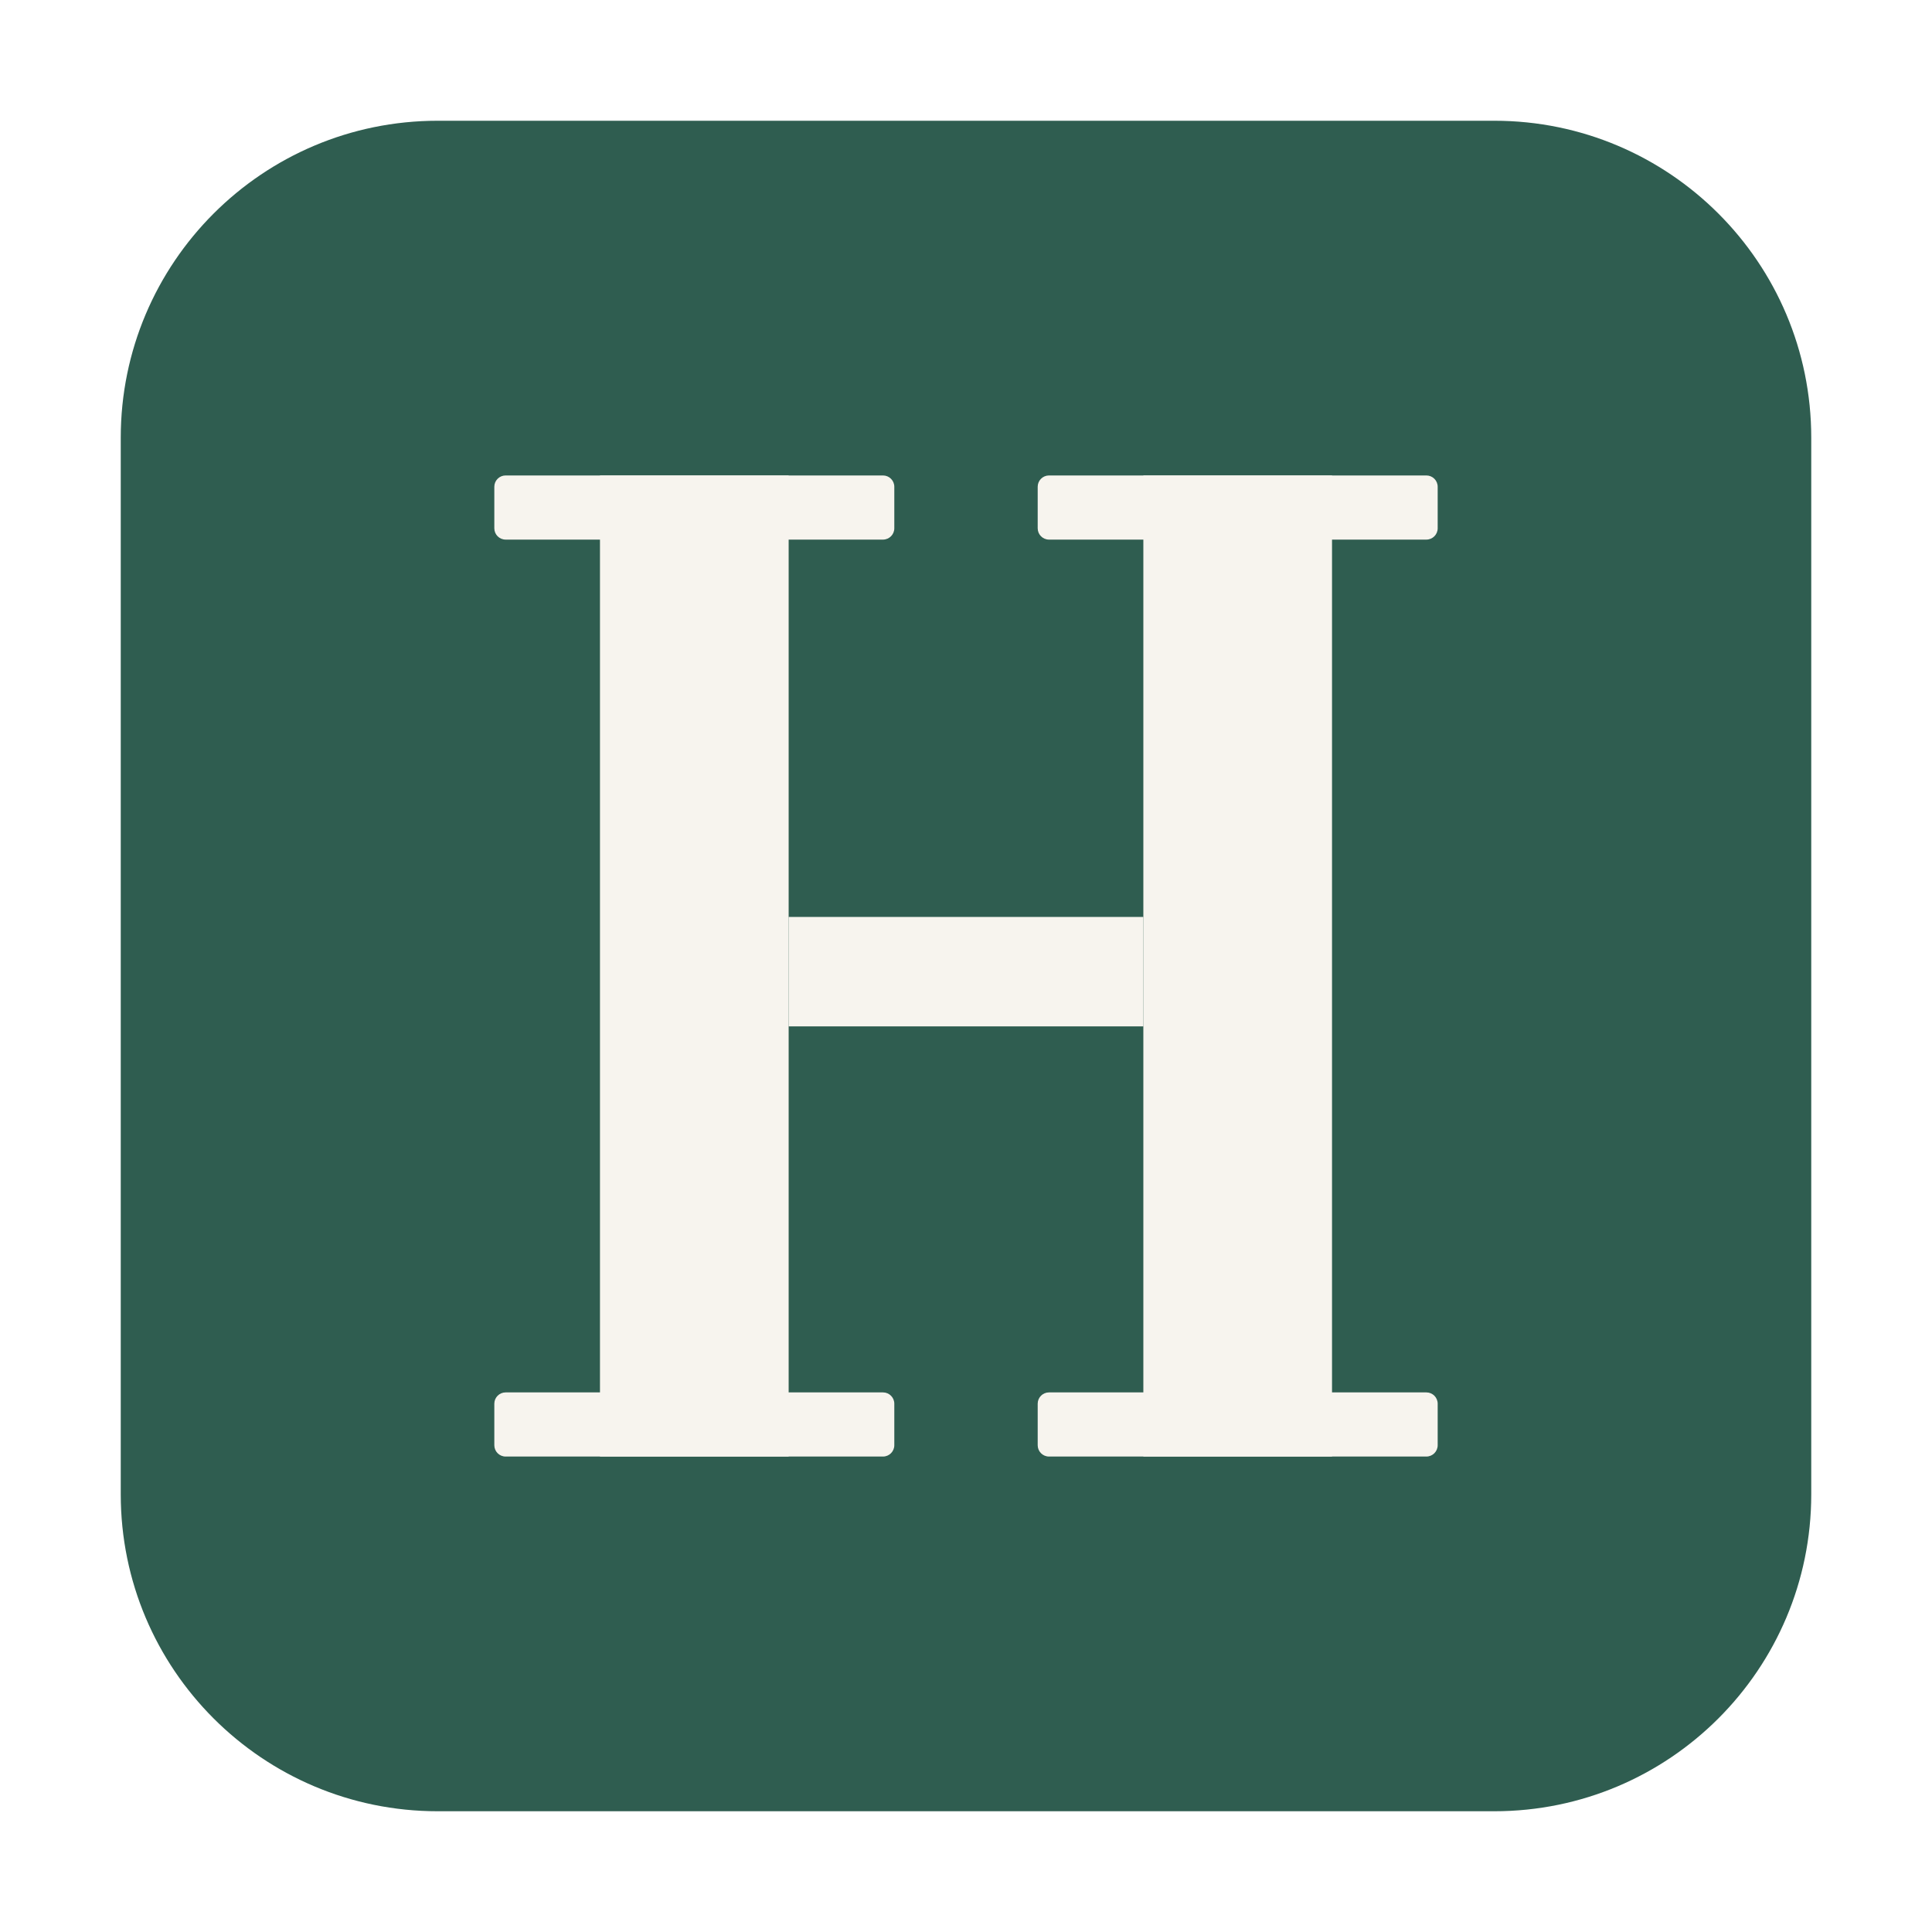
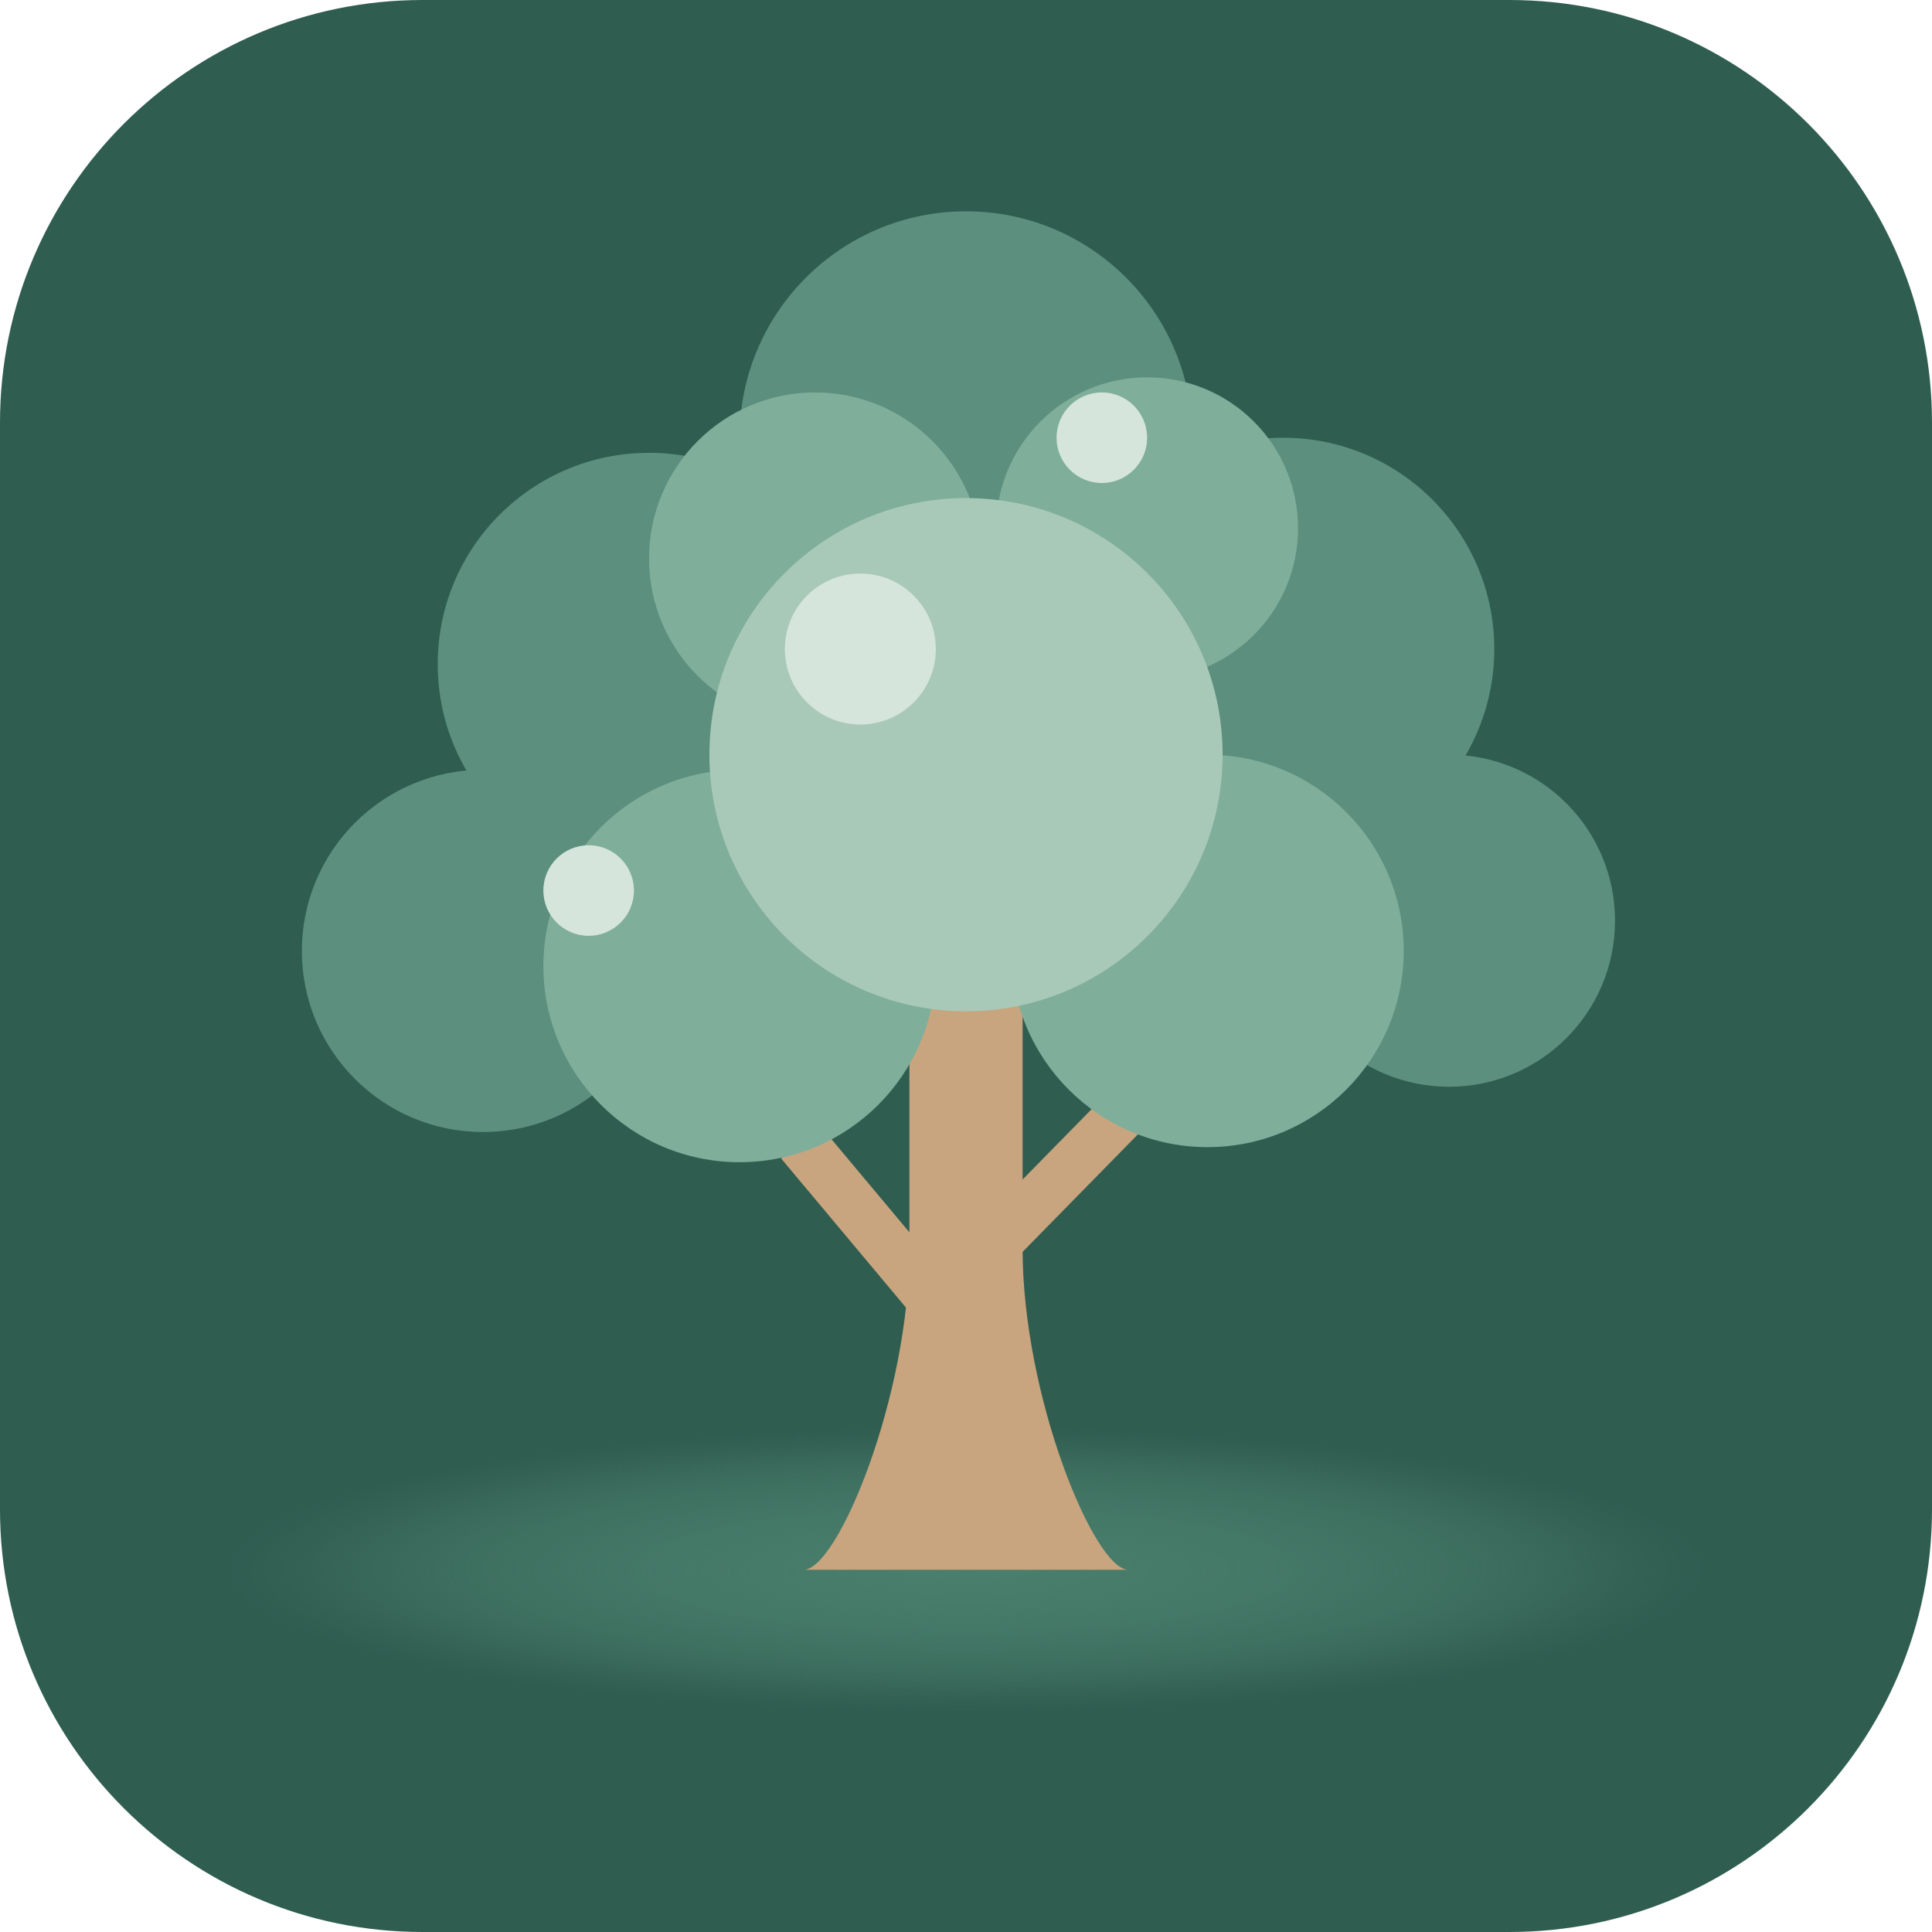
<svg xmlns="http://www.w3.org/2000/svg" viewBox="0 0 1024 1024" width="1024" height="1024">
-   <rect x="64" y="64" width="896" height="896" rx="168" fill="#2F5D50" />
-   <g fill="#F7F4EE">
-     <rect x="318" y="252" width="100" height="520" />
-     <rect x="606" y="252" width="100" height="520" />
-     <rect x="418" y="486" width="188" height="58" />
-     <rect x="262" y="252" width="212" height="34" rx="6" />
-     <rect x="550" y="252" width="212" height="34" rx="6" />
-     <rect x="262" y="738" width="212" height="34" rx="6" />
-     <rect x="550" y="738" width="212" height="34" rx="6" />
+   <defs>
+     <radialGradient id="ground">
+       <stop offset="0" stop-color="#4A7F6D" stop-opacity="1" />
+       <stop offset="0.4" stop-color="#4A7F6D" stop-opacity="0.8" />
+       <stop offset="0.65" stop-color="#4A7F6D" stop-opacity="0.57" />
+       <stop offset="0.8" stop-color="#4A7F6D" stop-opacity="0.33" />
+       <stop offset="0.92" stop-color="#4A7F6D" stop-opacity="0.12" />
+       <stop offset="1" stop-color="#4A7F6D" stop-opacity="0" />
+     </radialGradient>
+   </defs>
+   <rect width="1024" height="1024" rx="224" fill="#2F5D50" />
+   <ellipse cx="512" cy="832" rx="400" ry="76" fill="url(#ground)" />
+   <g fill="#C8A57E">
+     <path d="M482 440 L542 440 L542 662 C542 740 580 832 598 832 L426 832 C444 832 482 740 482 662 Z" />
+     <path d="M507 683 L435 597 L414 614 L486 700 Z" />
+     <path d="M517 689 L621 583 L602 564 L498 670 Z" />
+   </g>
+   <g fill="#5C8F7E">
+     <circle cx="512" cy="232" r="120" />
+     <circle cx="344" cy="352" r="112" />
+     <circle cx="680" cy="344" r="112" />
+     <circle cx="256" cy="504" r="96" />
+     <circle cx="768" cy="488" r="88" />
+   </g>
+   <g fill="#7FAE9A">
+     <circle cx="432" cy="296" r="88" />
+     <circle cx="608" cy="280" r="80" />
+     <circle cx="392" cy="512" r="104" />
+     <circle cx="640" cy="504" r="104" />
+   </g>
+   <g fill="#A9C9B8">
+     <circle cx="512" cy="400" r="136" />
+   </g>
+   <g fill="#D5E5DB">
+     <circle cx="456" cy="344" r="40" />
+     <circle cx="584" cy="232" r="24" />
+     <circle cx="312" cy="472" r="24" />
  </g>
</svg>
